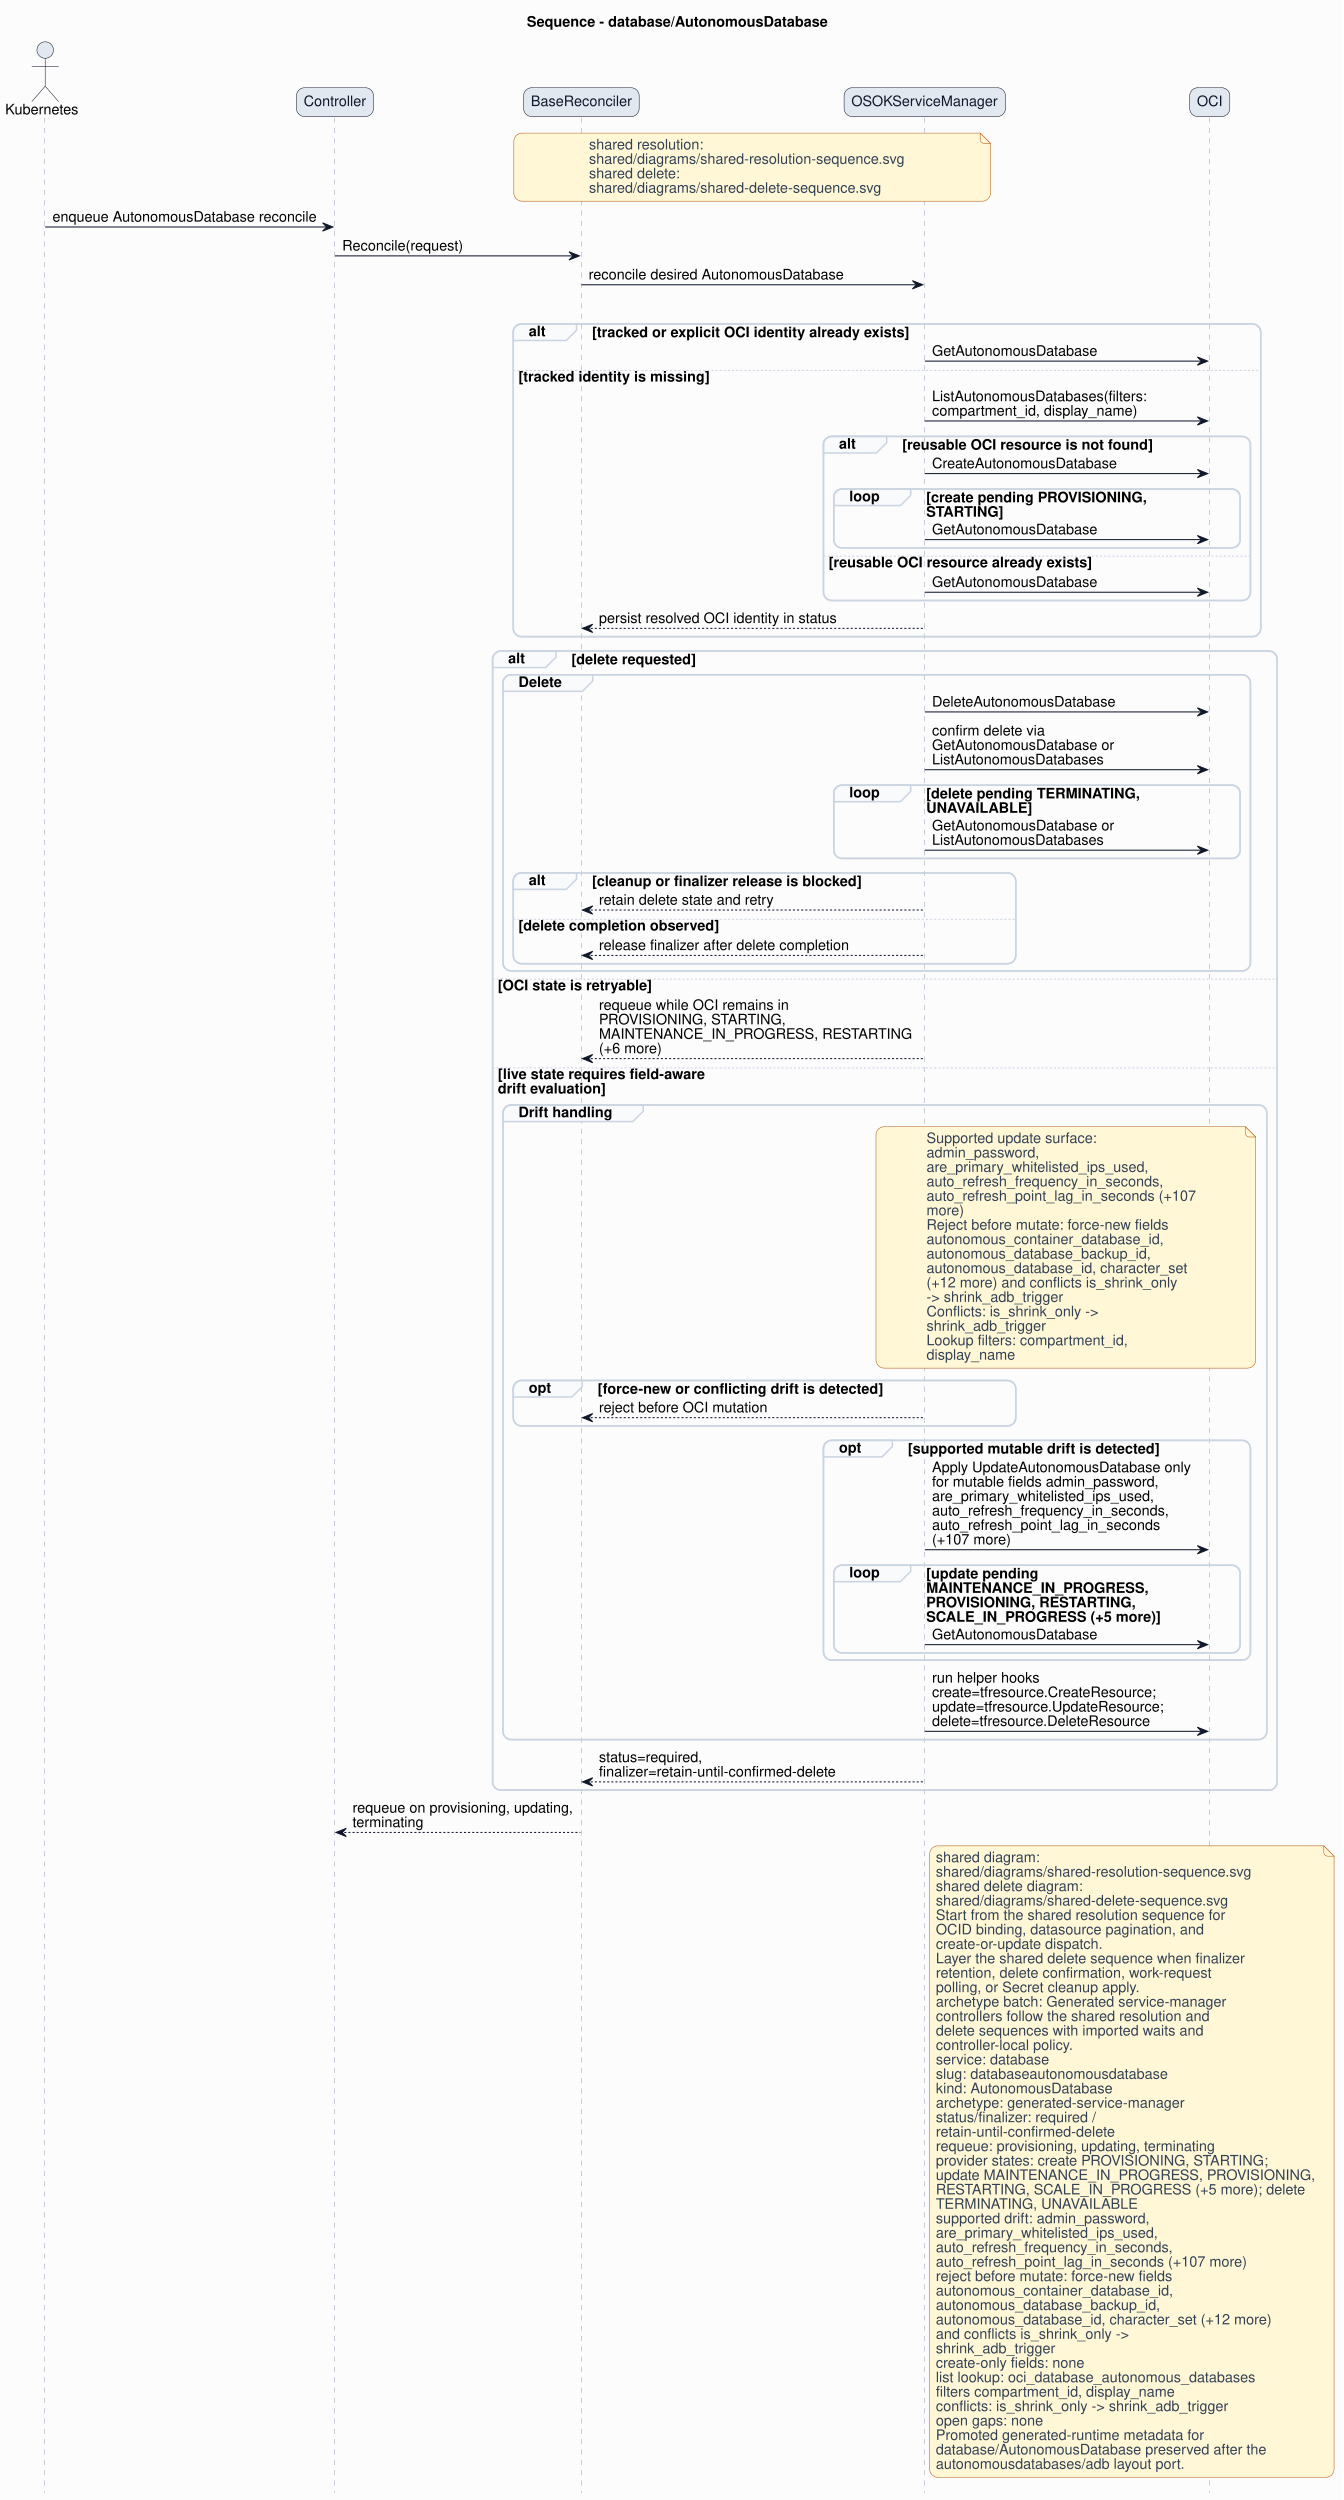
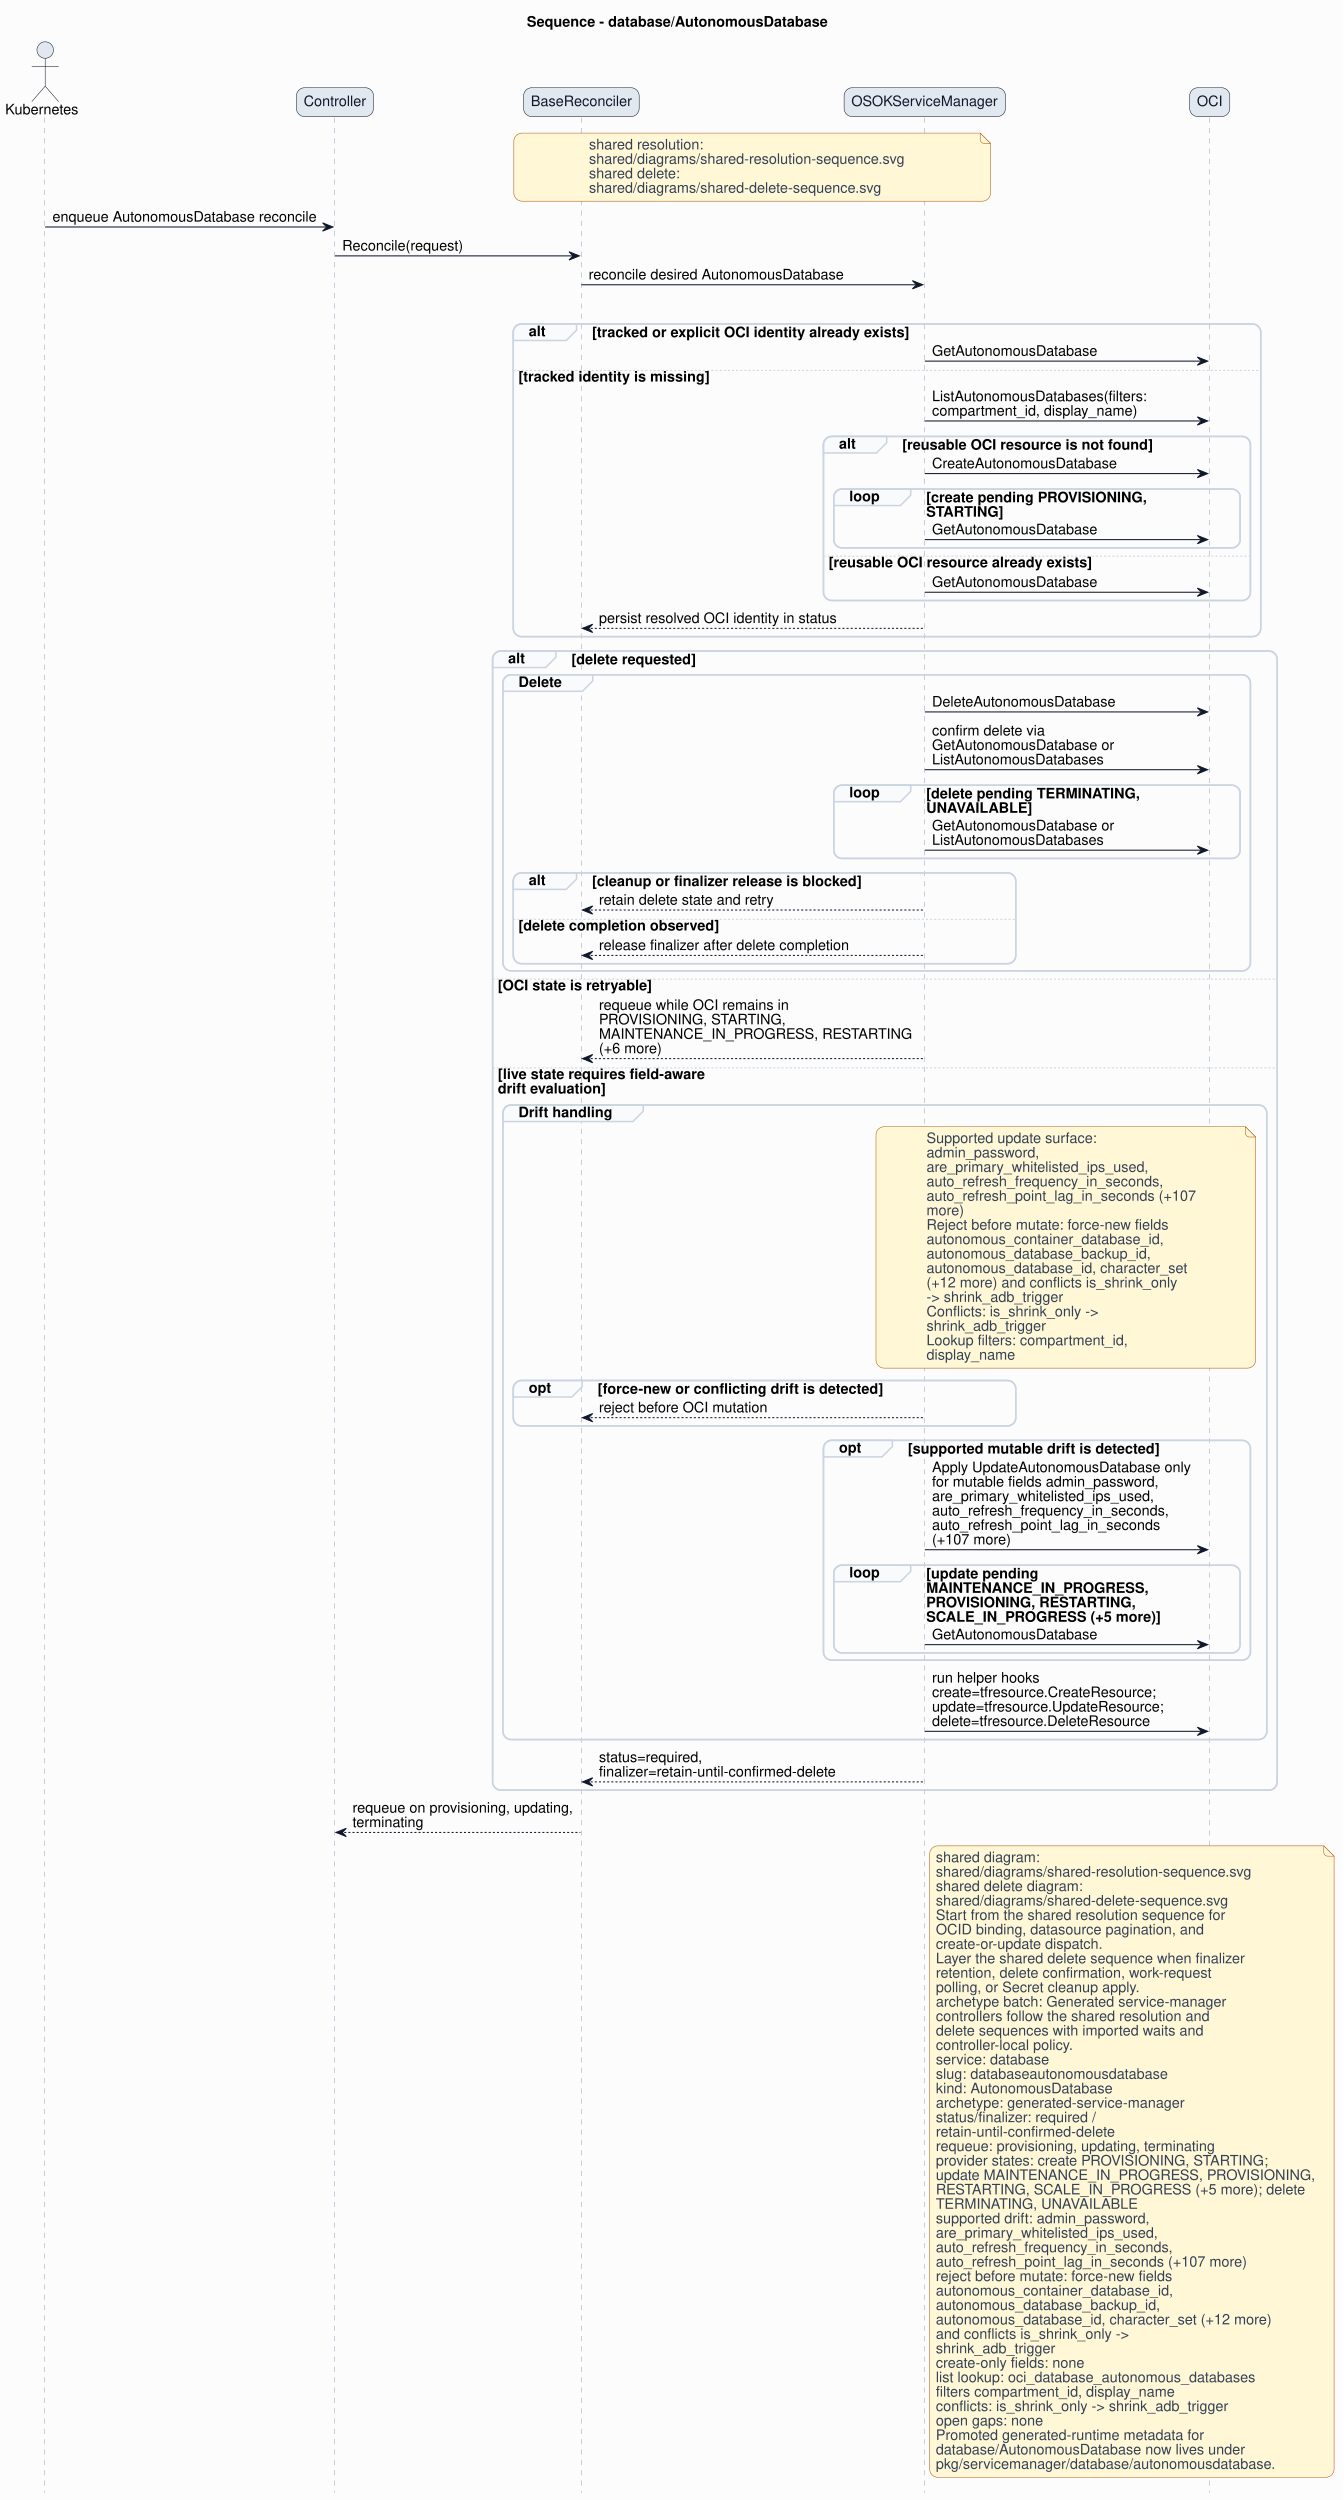
<svg xmlns="http://www.w3.org/2000/svg" contentStyleType="text/css" data-diagram-type="SEQUENCE" height="2423px" preserveAspectRatio="none" style="width:1302px;height:2423px;background:#FCFCFD;" version="1.1" viewBox="0 0 1302 2423" width="1302px" zoomAndPan="magnify">
  <defs />
  <g>
    <rect fill="#FCFCFD" height="2423" style="stroke:none;stroke-width:1;" width="1302" x="0" y="0" />
    <text fill="#000000" font-family="Helvetica" font-size="14" font-weight="bold" lengthAdjust="spacing" textLength="291.737" x="510.572" y="25.78">Sequence - database/AutonomousDatabase</text>
    <rect fill="none" height="303" rx="8" ry="8" style="stroke:#CBD5E1;stroke-width:1.5;" width="724.46" x="497.452" y="314" />
    <rect fill="none" height="159" rx="8" ry="8" style="stroke:#CBD5E1;stroke-width:1.5;" width="413.805" x="798.107" y="423" />
    <rect fill="none" height="57" rx="8" ry="8" style="stroke:#CBD5E1;stroke-width:1.5;" width="393.805" x="808.107" y="474" />
    <rect fill="none" height="1104" rx="8" ry="8" style="stroke:#CBD5E1;stroke-width:1.5;" width="760.353" x="477.452" y="631" />
    <rect fill="none" height="287" rx="8" ry="8" style="stroke:#CBD5E1;stroke-width:1.5;" width="724.46" x="487.452" y="654" />
    <rect fill="none" height="71" rx="8" ry="8" style="stroke:#CBD5E1;stroke-width:1.5;" width="393.805" x="808.107" y="761" />
    <rect fill="none" height="88" rx="8" ry="8" style="stroke:#CBD5E1;stroke-width:1.5;" width="487.047" x="497.452" y="846" />
    <rect fill="none" height="615" rx="8" ry="8" style="stroke:#CBD5E1;stroke-width:1.5;" width="740.353" x="487.452" y="1071" />
    <rect fill="none" height="44" rx="8" ry="8" style="stroke:#CBD5E1;stroke-width:1.5;" width="487.047" x="497.452" y="1338" />
    <rect fill="none" height="213" rx="8" ry="8" style="stroke:#CBD5E1;stroke-width:1.5;" width="413.805" x="798.107" y="1396" />
    <rect fill="none" height="85" rx="8" ry="8" style="stroke:#CBD5E1;stroke-width:1.5;" width="393.805" x="808.107" y="1517" />
    <g class="participant-lifeline" data-entity-uid="part1" data-qualified-name="Kubernetes" id="part1-lifeline">
      <g>
        <rect fill="#000000" fill-opacity="0" height="2302" width="8" x="39.803" y="114" />
        <line style="stroke:#94A3B8;stroke-width:0.5;stroke-dasharray:5,5;" x1="43" x2="43" y1="114" y2="2416" />
      </g>
    </g>
    <g class="participant-lifeline" data-entity-uid="part2" data-qualified-name="Controller" id="part2-lifeline">
      <g>
        <rect fill="#000000" fill-opacity="0" height="2302" width="8" x="320.65" y="114" />
        <line style="stroke:#94A3B8;stroke-width:0.5;stroke-dasharray:5,5;" x1="324.305" x2="324.305" y1="114" y2="2416" />
      </g>
    </g>
    <g class="participant-lifeline" data-entity-uid="part3" data-qualified-name="BaseReconciler" id="part3-lifeline">
      <g>
        <rect fill="#000000" fill-opacity="0" height="2302" width="8" x="559.476" y="114" />
        <line style="stroke:#94A3B8;stroke-width:0.5;stroke-dasharray:5,5;" x1="563.452" x2="563.452" y1="114" y2="2416" />
      </g>
    </g>
    <g class="participant-lifeline" data-entity-uid="part4" data-qualified-name="ServiceManager" id="part4-lifeline">
      <g>
        <rect fill="#000000" fill-opacity="0" height="2302" width="8" x="892.303" y="114" />
        <line style="stroke:#94A3B8;stroke-width:0.5;stroke-dasharray:5,5;" x1="896.107" x2="896.107" y1="114" y2="2416" />
      </g>
    </g>
    <g class="participant-lifeline" data-entity-uid="part5" data-qualified-name="OCI" id="part5-lifeline">
      <g>
        <rect fill="#000000" fill-opacity="0" height="2302" width="8" x="1168.467" y="114" />
        <line style="stroke:#94A3B8;stroke-width:0.5;stroke-dasharray:5,5;" x1="1172.023" x2="1172.023" y1="114" y2="2416" />
      </g>
    </g>
    <g class="participant participant-head" data-entity-uid="part1" data-qualified-name="Kubernetes" id="part1-head">
      <text fill="#000000" font-family="Helvetica" font-size="14" lengthAdjust="spacing" textLength="71.606" x="5" y="110.78">Kubernetes</text>
      <ellipse cx="43.803" cy="48.5" fill="#E2E8F0" rx="8" ry="8" style="stroke:#0F172A;stroke-width:0.5;" />
      <path d="M43.803,56.5 L43.803,83.5 M30.803,64.5 L56.803,64.5 M43.803,83.5 L30.803,98.5 M43.803,83.5 L56.803,98.5" fill="none" style="stroke:#0F172A;stroke-width:0.5;" />
    </g>
    <g class="participant participant-head" data-entity-uid="part2" data-qualified-name="Controller" id="part2-head">
      <rect fill="#E2E8F0" height="28" rx="8" ry="8" style="stroke:#0F172A;stroke-width:0.5;" width="74.689" x="287.305" y="85" />
      <text fill="#0F172A" font-family="Helvetica" font-size="14" lengthAdjust="spacing" textLength="60.69" x="294.305" y="102.78">Controller</text>
    </g>
    <g class="participant participant-head" data-entity-uid="part3" data-qualified-name="BaseReconciler" id="part3-head">
      <rect fill="#E2E8F0" height="28" rx="8" ry="8" style="stroke:#0F172A;stroke-width:0.5;" width="112.048" x="507.452" y="85" />
      <text fill="#0F172A" font-family="Helvetica" font-size="14" lengthAdjust="spacing" textLength="98.048" x="514.452" y="102.78">BaseReconciler</text>
    </g>
    <g class="participant participant-head" data-entity-uid="part4" data-qualified-name="ServiceManager" id="part4-head">
      <rect fill="#E2E8F0" height="28" rx="8" ry="8" style="stroke:#0F172A;stroke-width:0.5;" width="156.393" x="818.107" y="85" />
      <text fill="#0F172A" font-family="Helvetica" font-size="14" lengthAdjust="spacing" textLength="142.393" x="825.107" y="102.78">OSOKServiceManager</text>
    </g>
    <g class="participant participant-head" data-entity-uid="part5" data-qualified-name="OCI" id="part5-head">
      <rect fill="#E2E8F0" height="28" rx="8" ry="8" style="stroke:#0F172A;stroke-width:0.5;" width="38.89" x="1153.023" y="85" />
      <text fill="#0F172A" font-family="Helvetica" font-size="14" lengthAdjust="spacing" textLength="24.89" x="1160.023" y="102.78">OCI</text>
    </g>
    <path d="M498,137 L498,187 A8,8 0 0 0 506,195 L952,195 A8,8 0 0 0 960,187 L960,139 L950,129 L506,129 A8,8 0 0 0 498,137" fill="#FFF7D6" style="stroke:#B45309;stroke-width:0.5;" />
    <path d="M950,129 L950,135 A4,4 0 0 0 954,139 L960,139 L950,129" fill="#FFF7D6" style="stroke:#B45309;stroke-width:0.5;" />
    <text fill="#334155" font-family="Helvetica" font-size="14" lengthAdjust="spacing" textLength="111.289" x="570.828" y="144.78">shared resolution:</text>
    <text fill="#334155" font-family="Helvetica" font-size="14" lengthAdjust="spacing" textLength="307.392" x="570.828" y="158.78">shared/diagrams/shared-resolution-sequence.svg</text>
    <text fill="#334155" font-family="Helvetica" font-size="14" lengthAdjust="spacing" textLength="88.731" x="570.828" y="172.78">shared delete:</text>
    <text fill="#334155" font-family="Helvetica" font-size="14" lengthAdjust="spacing" textLength="284.833" x="570.828" y="186.78">shared/diagrams/shared-delete-sequence.svg</text>
    <g class="message" data-entity-1="part1" data-entity-2="part2" id="msg1">
      <polygon fill="#0F172A" points="312.65,216,322.65,220,312.65,224,316.65,220" style="stroke:#0F172A;stroke-width:1;" />
      <line style="stroke:#0F172A;stroke-width:1;" x1="43.803" x2="318.65" y1="220" y2="220" />
      <text fill="#000000" font-family="Helvetica" font-size="14" lengthAdjust="spacing" textLength="256.847" x="50.803" y="214.78">enqueue AutonomousDatabase reconcile</text>
    </g>
    <g class="message" data-entity-1="part2" data-entity-2="part3" id="msg2">
      <polygon fill="#0F172A" points="551.476,244,561.476,248,551.476,252,555.476,248" style="stroke:#0F172A;stroke-width:1;" />
      <line style="stroke:#0F172A;stroke-width:1;" x1="324.65" x2="557.476" y1="248" y2="248" />
      <text fill="#000000" font-family="Helvetica" font-size="14" lengthAdjust="spacing" textLength="117.496" x="331.65" y="242.78">Reconcile(request)</text>
    </g>
    <g class="message" data-entity-1="part3" data-entity-2="part4" id="msg3">
      <polygon fill="#0F172A" points="884.303,272,894.303,276,884.303,280,888.303,276" style="stroke:#0F172A;stroke-width:1;" />
      <line style="stroke:#0F172A;stroke-width:1;" x1="563.476" x2="890.303" y1="276" y2="276" />
      <text fill="#000000" font-family="Helvetica" font-size="14" lengthAdjust="spacing" textLength="248.261" x="570.476" y="270.78">reconcile desired AutonomousDatabase</text>
    </g>
    <path d="M505.452,314 L558.79,314 L558.79,320 L548.79,330 L497.452,330 L497.452,322 A8,8 0 0 1 505.452,314" fill="#F8FAFC" style="stroke:#CBD5E1;stroke-width:1.5;" />
    <rect fill="none" height="303" rx="8" ry="8" style="stroke:#CBD5E1;stroke-width:1.5;" width="724.46" x="497.452" y="314" />
    <text fill="#000000" font-family="Helvetica" font-size="14" font-weight="bold" lengthAdjust="spacing" textLength="16.338" x="512.452" y="325.78">alt</text>
    <text fill="#000000" font-family="Helvetica" font-size="14" font-weight="bold" lengthAdjust="spacing" textLength="308.109" x="573.79" y="326.78">[tracked or explicit OCI identity already exists]</text>
    <g class="message" data-entity-1="part4" data-entity-2="part5" id="msg4">
      <polygon fill="#0F172A" points="1160.467,346,1170.467,350,1160.467,354,1164.467,350" style="stroke:#0F172A;stroke-width:1;" />
      <line style="stroke:#0F172A;stroke-width:1;" x1="896.303" x2="1166.467" y1="350" y2="350" />
      <text fill="#000000" font-family="Helvetica" font-size="14" lengthAdjust="spacing" textLength="161.102" x="903.303" y="344.78">GetAutonomousDatabase</text>
    </g>
    <line style="stroke:#CBD5E1;stroke-width:1;stroke-dasharray:2,2;" x1="497.452" x2="1221.912" y1="359" y2="359" />
    <text fill="#000000" font-family="Helvetica" font-size="14" font-weight="bold" lengthAdjust="spacing" textLength="185.158" x="502.452" y="369.78">[tracked identity is missing]</text>
    <g class="message" data-entity-1="part4" data-entity-2="part5" id="msg5">
      <polygon fill="#0F172A" points="1160.467,404,1170.467,408,1160.467,412,1164.467,408" style="stroke:#0F172A;stroke-width:1;" />
      <line style="stroke:#0F172A;stroke-width:1;" x1="896.303" x2="1166.467" y1="408" y2="408" />
      <text fill="#000000" font-family="Helvetica" font-size="14" lengthAdjust="spacing" textLength="209.323" x="903.303" y="388.78">ListAutonomousDatabases(filters:</text>
      <text fill="#000000" font-family="Helvetica" font-size="14" lengthAdjust="spacing" textLength="199.206" x="903.303" y="402.78">compartment_id, display_name)</text>
    </g>
    <path d="M806.107,423 L859.445,423 L859.445,429 L849.445,439 L798.107,439 L798.107,431 A8,8 0 0 1 806.107,423" fill="#F8FAFC" style="stroke:#CBD5E1;stroke-width:1.5;" />
    <rect fill="none" height="159" rx="8" ry="8" style="stroke:#CBD5E1;stroke-width:1.5;" width="413.805" x="798.107" y="423" />
    <text fill="#000000" font-family="Helvetica" font-size="14" font-weight="bold" lengthAdjust="spacing" textLength="16.338" x="813.107" y="434.78">alt</text>
    <text fill="#000000" font-family="Helvetica" font-size="14" font-weight="bold" lengthAdjust="spacing" textLength="242.703" x="874.445" y="435.78">[reusable OCI resource is not found]</text>
    <g class="message" data-entity-1="part4" data-entity-2="part5" id="msg6">
      <polygon fill="#0F172A" points="1160.467,455,1170.467,459,1160.467,463,1164.467,459" style="stroke:#0F172A;stroke-width:1;" />
      <line style="stroke:#0F172A;stroke-width:1;" x1="896.303" x2="1166.467" y1="459" y2="459" />
      <text fill="#000000" font-family="Helvetica" font-size="14" lengthAdjust="spacing" textLength="180.558" x="903.303" y="453.78">CreateAutonomousDatabase</text>
    </g>
    <path d="M816.107,474 L882.652,474 L882.652,480 L872.652,490 L808.107,490 L808.107,482 A8,8 0 0 1 816.107,474" fill="#F8FAFC" style="stroke:#CBD5E1;stroke-width:1.5;" />
    <rect fill="none" height="57" rx="8" ry="8" style="stroke:#CBD5E1;stroke-width:1.5;" width="393.805" x="808.107" y="474" />
    <text fill="#000000" font-family="Helvetica" font-size="14" font-weight="bold" lengthAdjust="spacing" textLength="29.545" x="823.107" y="485.78">loop</text>
    <text fill="#000000" font-family="Helvetica" font-size="14" font-weight="bold" lengthAdjust="spacing" textLength="214.703" x="897.652" y="486.78">[create pending PROVISIONING,</text>
    <text fill="#000000" font-family="Helvetica" font-size="14" font-weight="bold" lengthAdjust="spacing" textLength="76.214" x="897.652" y="500.78">STARTING]</text>
    <g class="message" data-entity-1="part4" data-entity-2="part5" id="msg7">
      <polygon fill="#0F172A" points="1160.467,519,1170.467,523,1160.467,527,1164.467,523" style="stroke:#0F172A;stroke-width:1;" />
      <line style="stroke:#0F172A;stroke-width:1;" x1="896.303" x2="1166.467" y1="523" y2="523" />
      <text fill="#000000" font-family="Helvetica" font-size="14" lengthAdjust="spacing" textLength="161.102" x="903.303" y="517.78">GetAutonomousDatabase</text>
    </g>
    <line style="stroke:#CBD5E1;stroke-width:1;stroke-dasharray:2,2;" x1="798.107" x2="1211.912" y1="539" y2="539" />
    <text fill="#000000" font-family="Helvetica" font-size="14" font-weight="bold" lengthAdjust="spacing" textLength="255.233" x="803.107" y="549.78">[reusable OCI resource already exists]</text>
    <g class="message" data-entity-1="part4" data-entity-2="part5" id="msg8">
      <polygon fill="#0F172A" points="1160.467,570,1170.467,574,1160.467,578,1164.467,574" style="stroke:#0F172A;stroke-width:1;" />
      <line style="stroke:#0F172A;stroke-width:1;" x1="896.303" x2="1166.467" y1="574" y2="574" />
      <text fill="#000000" font-family="Helvetica" font-size="14" lengthAdjust="spacing" textLength="161.102" x="903.303" y="568.78">GetAutonomousDatabase</text>
    </g>
    <g class="message" data-entity-1="part4" data-entity-2="part3" id="msg9">
      <polygon fill="#0F172A" points="574.476,605,564.476,609,574.476,613,570.476,609" style="stroke:#0F172A;stroke-width:1;" />
      <line style="stroke:#0F172A;stroke-width:1;stroke-dasharray:2,2;" x1="568.476" x2="895.303" y1="609" y2="609" />
      <text fill="#000000" font-family="Helvetica" font-size="14" lengthAdjust="spacing" textLength="231.096" x="580.476" y="603.78">persist resolved OCI identity in status</text>
    </g>
    <path d="M485.452,631 L538.79,631 L538.79,637 L528.79,647 L477.452,647 L477.452,639 A8,8 0 0 1 485.452,631" fill="#F8FAFC" style="stroke:#CBD5E1;stroke-width:1.5;" />
    <rect fill="none" height="1104" rx="8" ry="8" style="stroke:#CBD5E1;stroke-width:1.5;" width="760.353" x="477.452" y="631" />
    <text fill="#000000" font-family="Helvetica" font-size="14" font-weight="bold" lengthAdjust="spacing" textLength="16.338" x="492.452" y="642.78">alt</text>
    <text fill="#000000" font-family="Helvetica" font-size="14" font-weight="bold" lengthAdjust="spacing" textLength="120.586" x="553.79" y="643.78">[delete requested]</text>
    <path d="M495.452,654 L574.473,654 L574.473,660 L564.473,670 L487.452,670 L487.452,662 A8,8 0 0 1 495.452,654" fill="#F8FAFC" style="stroke:#CBD5E1;stroke-width:1.5;" />
    <rect fill="none" height="287" rx="8" ry="8" style="stroke:#CBD5E1;stroke-width:1.5;" width="724.46" x="487.452" y="654" />
    <text fill="#000000" font-family="Helvetica" font-size="14" font-weight="bold" lengthAdjust="spacing" textLength="42.02" x="502.452" y="665.78">Delete</text>
    <g class="message" data-entity-1="part4" data-entity-2="part5" id="msg10">
      <polygon fill="#0F172A" points="1160.467,686,1170.467,690,1160.467,694,1164.467,690" style="stroke:#0F172A;stroke-width:1;" />
      <line style="stroke:#0F172A;stroke-width:1;" x1="896.303" x2="1166.467" y1="690" y2="690" />
      <text fill="#000000" font-family="Helvetica" font-size="14" lengthAdjust="spacing" textLength="179.006" x="903.303" y="684.78">DeleteAutonomousDatabase</text>
    </g>
    <g class="message" data-entity-1="part4" data-entity-2="part5" id="msg11">
      <polygon fill="#0F172A" points="1160.467,742,1170.467,746,1160.467,750,1164.467,746" style="stroke:#0F172A;stroke-width:1;" />
      <line style="stroke:#0F172A;stroke-width:1;" x1="896.303" x2="1166.467" y1="746" y2="746" />
      <text fill="#000000" font-family="Helvetica" font-size="14" lengthAdjust="spacing" textLength="109.717" x="903.303" y="712.78">confirm delete via</text>
      <text fill="#000000" font-family="Helvetica" font-size="14" lengthAdjust="spacing" textLength="177.44" x="903.303" y="726.78">GetAutonomousDatabase or</text>
      <text fill="#000000" font-family="Helvetica" font-size="14" lengthAdjust="spacing" textLength="167.323" x="903.303" y="740.78">ListAutonomousDatabases</text>
    </g>
    <path d="M816.107,761 L882.652,761 L882.652,767 L872.652,777 L808.107,777 L808.107,769 A8,8 0 0 1 816.107,761" fill="#F8FAFC" style="stroke:#CBD5E1;stroke-width:1.5;" />
    <rect fill="none" height="71" rx="8" ry="8" style="stroke:#CBD5E1;stroke-width:1.5;" width="393.805" x="808.107" y="761" />
    <text fill="#000000" font-family="Helvetica" font-size="14" font-weight="bold" lengthAdjust="spacing" textLength="29.545" x="823.107" y="772.78">loop</text>
    <text fill="#000000" font-family="Helvetica" font-size="14" font-weight="bold" lengthAdjust="spacing" textLength="208.441" x="897.652" y="773.78">[delete pending TERMINATING,</text>
    <text fill="#000000" font-family="Helvetica" font-size="14" font-weight="bold" lengthAdjust="spacing" textLength="104.993" x="897.652" y="787.78">UNAVAILABLE]</text>
    <g class="message" data-entity-1="part4" data-entity-2="part5" id="msg12">
      <polygon fill="#0F172A" points="1160.467,820,1170.467,824,1160.467,828,1164.467,824" style="stroke:#0F172A;stroke-width:1;" />
      <line style="stroke:#0F172A;stroke-width:1;" x1="896.303" x2="1166.467" y1="824" y2="824" />
      <text fill="#000000" font-family="Helvetica" font-size="14" lengthAdjust="spacing" textLength="177.44" x="903.303" y="804.78">GetAutonomousDatabase or</text>
      <text fill="#000000" font-family="Helvetica" font-size="14" lengthAdjust="spacing" textLength="167.323" x="903.303" y="818.78">ListAutonomousDatabases</text>
    </g>
    <path d="M505.452,846 L558.79,846 L558.79,852 L548.79,862 L497.452,862 L497.452,854 A8,8 0 0 1 505.452,846" fill="#F8FAFC" style="stroke:#CBD5E1;stroke-width:1.5;" />
    <rect fill="none" height="88" rx="8" ry="8" style="stroke:#CBD5E1;stroke-width:1.5;" width="487.047" x="497.452" y="846" />
    <text fill="#000000" font-family="Helvetica" font-size="14" font-weight="bold" lengthAdjust="spacing" textLength="16.338" x="512.452" y="857.78">alt</text>
    <text fill="#000000" font-family="Helvetica" font-size="14" font-weight="bold" lengthAdjust="spacing" textLength="261.427" x="573.79" y="858.78">[cleanup or finalizer release is blocked]</text>
    <g class="message" data-entity-1="part4" data-entity-2="part3" id="msg13">
      <polygon fill="#0F172A" points="574.476,878,564.476,882,574.476,886,570.476,882" style="stroke:#0F172A;stroke-width:1;" />
      <line style="stroke:#0F172A;stroke-width:1;stroke-dasharray:2,2;" x1="568.476" x2="895.303" y1="882" y2="882" />
      <text fill="#000000" font-family="Helvetica" font-size="14" lengthAdjust="spacing" textLength="170.434" x="580.476" y="876.78">retain delete state and retry</text>
    </g>
    <line style="stroke:#CBD5E1;stroke-width:1;stroke-dasharray:2,2;" x1="497.452" x2="984.5" y1="891" y2="891" />
    <text fill="#000000" font-family="Helvetica" font-size="14" font-weight="bold" lengthAdjust="spacing" textLength="194.482" x="502.452" y="901.78">[delete completion observed]</text>
    <g class="message" data-entity-1="part4" data-entity-2="part3" id="msg14">
      <polygon fill="#0F172A" points="574.476,922,564.476,926,574.476,930,570.476,926" style="stroke:#0F172A;stroke-width:1;" />
      <line style="stroke:#0F172A;stroke-width:1;stroke-dasharray:2,2;" x1="568.476" x2="895.303" y1="926" y2="926" />
      <text fill="#000000" font-family="Helvetica" font-size="14" lengthAdjust="spacing" textLength="243.578" x="580.476" y="920.78">release finalizer after delete completion</text>
    </g>
    <line style="stroke:#CBD5E1;stroke-width:1;stroke-dasharray:2,2;" x1="477.452" x2="1237.805" y1="949" y2="949" />
    <text fill="#000000" font-family="Helvetica" font-size="14" font-weight="bold" lengthAdjust="spacing" textLength="149.386" x="482.452" y="959.78">[OCI state is retryable]</text>
    <g class="message" data-entity-1="part4" data-entity-2="part3" id="msg15">
      <polygon fill="#0F172A" points="574.476,1022,564.476,1026,574.476,1030,570.476,1026" style="stroke:#0F172A;stroke-width:1;" />
      <line style="stroke:#0F172A;stroke-width:1;stroke-dasharray:2,2;" x1="568.476" x2="895.303" y1="1026" y2="1026" />
      <text fill="#000000" font-family="Helvetica" font-size="14" lengthAdjust="spacing" textLength="184.42" x="580.476" y="978.78">requeue while OCI remains in</text>
      <text fill="#000000" font-family="Helvetica" font-size="14" lengthAdjust="spacing" textLength="185.131" x="580.476" y="992.78">PROVISIONING, STARTING,</text>
      <text fill="#000000" font-family="Helvetica" font-size="14" lengthAdjust="spacing" textLength="308.827" x="580.476" y="1006.78">MAINTENANCE_IN_PROGRESS, RESTARTING</text>
      <text fill="#000000" font-family="Helvetica" font-size="14" lengthAdjust="spacing" textLength="61.072" x="580.476" y="1020.78">(+6 more)</text>
    </g>
    <line style="stroke:#CBD5E1;stroke-width:1;stroke-dasharray:2,2;" x1="477.452" x2="1237.805" y1="1035" y2="1035" />
    <text fill="#000000" font-family="Helvetica" font-size="14" font-weight="bold" lengthAdjust="spacing" textLength="200.751" x="482.452" y="1045.78">[live state requires field-aware</text>
    <text fill="#000000" font-family="Helvetica" font-size="14" font-weight="bold" lengthAdjust="spacing" textLength="105.007" x="482.452" y="1059.78">drift evaluation]</text>
    <path d="M495.452,1071 L623.438,1071 L623.438,1077 L613.438,1087 L487.452,1087 L487.452,1079 A8,8 0 0 1 495.452,1071" fill="#F8FAFC" style="stroke:#CBD5E1;stroke-width:1.5;" />
    <rect fill="none" height="615" rx="8" ry="8" style="stroke:#CBD5E1;stroke-width:1.5;" width="740.353" x="487.452" y="1071" />
    <text fill="#000000" font-family="Helvetica" font-size="14" font-weight="bold" lengthAdjust="spacing" textLength="90.986" x="502.452" y="1082.78">Drift handling</text>
    <path d="M849,1100 L849,1318 A8,8 0 0 0 857,1326 L1209,1326 A8,8 0 0 0 1217,1318 L1217,1102 L1207,1092 L857,1092 A8,8 0 0 0 849,1100" fill="#FFF7D6" style="stroke:#B45309;stroke-width:0.5;" />
    <path d="M1207,1092 L1207,1098 A4,4 0 0 0 1211,1102 L1217,1102 L1207,1092" fill="#FFF7D6" style="stroke:#B45309;stroke-width:0.5;" />
    <text fill="#334155" font-family="Helvetica" font-size="14" lengthAdjust="spacing" textLength="165.006" x="897.943" y="1107.78">Supported update surface:</text>
    <text fill="#334155" font-family="Helvetica" font-size="14" lengthAdjust="spacing" textLength="109.724" x="897.943" y="1121.78">admin_password,</text>
    <text fill="#334155" font-family="Helvetica" font-size="14" lengthAdjust="spacing" textLength="215.558" x="897.943" y="1135.78">are_primary_whitelisted_ips_used,</text>
    <text fill="#334155" font-family="Helvetica" font-size="14" lengthAdjust="spacing" textLength="230.378" x="897.943" y="1149.78">auto_refresh_frequency_in_seconds,</text>
    <text fill="#334155" font-family="Helvetica" font-size="14" lengthAdjust="spacing" textLength="261.919" x="897.943" y="1163.78">auto_refresh_point_lag_in_seconds (+107</text>
    <text fill="#334155" font-family="Helvetica" font-size="14" lengthAdjust="spacing" textLength="36.559" x="897.943" y="1177.78">more)</text>
    <text fill="#334155" font-family="Helvetica" font-size="14" lengthAdjust="spacing" textLength="235.778" x="897.943" y="1191.78">Reject before mutate: force-new fields</text>
    <text fill="#334155" font-family="Helvetica" font-size="14" lengthAdjust="spacing" textLength="230.398" x="897.943" y="1205.78">autonomous_container_database_id,</text>
    <text fill="#334155" font-family="Helvetica" font-size="14" lengthAdjust="spacing" textLength="217.95" x="897.943" y="1219.78">autonomous_database_backup_id,</text>
    <text fill="#334155" font-family="Helvetica" font-size="14" lengthAdjust="spacing" textLength="253.73" x="897.943" y="1233.78">autonomous_database_id, character_set</text>
    <text fill="#334155" font-family="Helvetica" font-size="14" lengthAdjust="spacing" textLength="243.168" x="897.943" y="1247.78">(+12 more) and conflicts is_shrink_only</text>
    <text fill="#334155" font-family="Helvetica" font-size="14" lengthAdjust="spacing" textLength="132.685" x="897.943" y="1261.78">-&gt; shrink_adb_trigger</text>
    <text fill="#334155" font-family="Helvetica" font-size="14" lengthAdjust="spacing" textLength="166.899" x="897.943" y="1275.78">Conflicts: is_shrink_only -&gt;</text>
    <text fill="#334155" font-family="Helvetica" font-size="14" lengthAdjust="spacing" textLength="115.958" x="897.943" y="1289.78">shrink_adb_trigger</text>
    <text fill="#334155" font-family="Helvetica" font-size="14" lengthAdjust="spacing" textLength="195.316" x="897.943" y="1303.78">Lookup filters: compartment_id,</text>
    <text fill="#334155" font-family="Helvetica" font-size="14" lengthAdjust="spacing" textLength="86.386" x="897.943" y="1317.78">display_name</text>
    <path d="M505.452,1338 L564.218,1338 L564.218,1344 L554.218,1354 L497.452,1354 L497.452,1346 A8,8 0 0 1 505.452,1338" fill="#F8FAFC" style="stroke:#CBD5E1;stroke-width:1.5;" />
    <rect fill="none" height="44" rx="8" ry="8" style="stroke:#CBD5E1;stroke-width:1.5;" width="487.047" x="497.452" y="1338" />
    <text fill="#000000" font-family="Helvetica" font-size="14" font-weight="bold" lengthAdjust="spacing" textLength="21.766" x="512.452" y="1349.78">opt</text>
    <text fill="#000000" font-family="Helvetica" font-size="14" font-weight="bold" lengthAdjust="spacing" textLength="276.131" x="579.218" y="1350.78">[force-new or conflicting drift is detected]</text>
    <g class="message" data-entity-1="part4" data-entity-2="part3" id="msg16">
      <polygon fill="#0F172A" points="574.476,1370,564.476,1374,574.476,1378,570.476,1374" style="stroke:#0F172A;stroke-width:1;" />
      <line style="stroke:#0F172A;stroke-width:1;stroke-dasharray:2,2;" x1="568.476" x2="895.303" y1="1374" y2="1374" />
      <text fill="#000000" font-family="Helvetica" font-size="14" lengthAdjust="spacing" textLength="164.185" x="580.476" y="1368.78">reject before OCI mutation</text>
    </g>
    <path d="M806.107,1396 L864.873,1396 L864.873,1402 L854.873,1412 L798.107,1412 L798.107,1404 A8,8 0 0 1 806.107,1396" fill="#F8FAFC" style="stroke:#CBD5E1;stroke-width:1.5;" />
    <rect fill="none" height="213" rx="8" ry="8" style="stroke:#CBD5E1;stroke-width:1.5;" width="413.805" x="798.107" y="1396" />
    <text fill="#000000" font-family="Helvetica" font-size="14" font-weight="bold" lengthAdjust="spacing" textLength="21.766" x="813.107" y="1407.78">opt</text>
    <text fill="#000000" font-family="Helvetica" font-size="14" font-weight="bold" lengthAdjust="spacing" textLength="243.462" x="879.873" y="1408.78">[supported mutable drift is detected]</text>
    <g class="message" data-entity-1="part4" data-entity-2="part5" id="msg17">
      <polygon fill="#0F172A" points="1160.467,1498,1170.467,1502,1160.467,1506,1164.467,1502" style="stroke:#0F172A;stroke-width:1;" />
      <line style="stroke:#0F172A;stroke-width:1;" x1="896.303" x2="1166.467" y1="1502" y2="1502" />
      <text fill="#000000" font-family="Helvetica" font-size="14" lengthAdjust="spacing" textLength="252.164" x="903.303" y="1426.78">Apply UpdateAutonomousDatabase only</text>
      <text fill="#000000" font-family="Helvetica" font-size="14" lengthAdjust="spacing" textLength="220.22" x="903.303" y="1440.78">for mutable fields admin_password,</text>
      <text fill="#000000" font-family="Helvetica" font-size="14" lengthAdjust="spacing" textLength="215.558" x="903.303" y="1454.78">are_primary_whitelisted_ips_used,</text>
      <text fill="#000000" font-family="Helvetica" font-size="14" lengthAdjust="spacing" textLength="230.378" x="903.303" y="1468.78">auto_refresh_frequency_in_seconds,</text>
      <text fill="#000000" font-family="Helvetica" font-size="14" lengthAdjust="spacing" textLength="221.833" x="903.303" y="1482.78">auto_refresh_point_lag_in_seconds</text>
      <text fill="#000000" font-family="Helvetica" font-size="14" lengthAdjust="spacing" textLength="76.644" x="903.303" y="1496.78">(+107 more)</text>
    </g>
    <path d="M816.107,1517 L882.652,1517 L882.652,1523 L872.652,1533 L808.107,1533 L808.107,1525 A8,8 0 0 1 816.107,1517" fill="#F8FAFC" style="stroke:#CBD5E1;stroke-width:1.5;" />
    <rect fill="none" height="85" rx="8" ry="8" style="stroke:#CBD5E1;stroke-width:1.5;" width="393.805" x="808.107" y="1517" />
    <text fill="#000000" font-family="Helvetica" font-size="14" font-weight="bold" lengthAdjust="spacing" textLength="29.545" x="823.107" y="1528.78">loop</text>
    <text fill="#000000" font-family="Helvetica" font-size="14" font-weight="bold" lengthAdjust="spacing" textLength="108.876" x="897.652" y="1529.78">[update pending</text>
    <text fill="#000000" font-family="Helvetica" font-size="14" font-weight="bold" lengthAdjust="spacing" textLength="216.255" x="897.652" y="1543.78">MAINTENANCE_IN_PROGRESS,</text>
    <text fill="#000000" font-family="Helvetica" font-size="14" font-weight="bold" lengthAdjust="spacing" textLength="205.352" x="897.652" y="1557.78">PROVISIONING, RESTARTING,</text>
    <text fill="#000000" font-family="Helvetica" font-size="14" font-weight="bold" lengthAdjust="spacing" textLength="228.334" x="897.652" y="1571.78">SCALE_IN_PROGRESS (+5 more)]</text>
    <g class="message" data-entity-1="part4" data-entity-2="part5" id="msg18">
      <polygon fill="#0F172A" points="1160.467,1590,1170.467,1594,1160.467,1598,1164.467,1594" style="stroke:#0F172A;stroke-width:1;" />
      <line style="stroke:#0F172A;stroke-width:1;" x1="896.303" x2="1166.467" y1="1594" y2="1594" />
      <text fill="#000000" font-family="Helvetica" font-size="14" lengthAdjust="spacing" textLength="161.102" x="903.303" y="1588.78">GetAutonomousDatabase</text>
    </g>
    <g class="message" data-entity-1="part4" data-entity-2="part5" id="msg19">
      <polygon fill="#0F172A" points="1160.467,1674,1170.467,1678,1160.467,1682,1164.467,1678" style="stroke:#0F172A;stroke-width:1;" />
      <line style="stroke:#0F172A;stroke-width:1;" x1="896.303" x2="1166.467" y1="1678" y2="1678" />
      <text fill="#000000" font-family="Helvetica" font-size="14" lengthAdjust="spacing" textLength="104.289" x="903.303" y="1630.78">run helper hooks</text>
      <text fill="#000000" font-family="Helvetica" font-size="14" lengthAdjust="spacing" textLength="219.051" x="903.303" y="1644.78">create=tfresource.CreateResource;</text>
      <text fill="#000000" font-family="Helvetica" font-size="14" lengthAdjust="spacing" textLength="226.085" x="903.303" y="1658.78">update=tfresource.UpdateResource;</text>
      <text fill="#000000" font-family="Helvetica" font-size="14" lengthAdjust="spacing" textLength="212.844" x="903.303" y="1672.78">delete=tfresource.DeleteResource</text>
    </g>
    <g class="message" data-entity-1="part4" data-entity-2="part3" id="msg20">
      <polygon fill="#0F172A" points="574.476,1723,564.476,1727,574.476,1731,570.476,1727" style="stroke:#0F172A;stroke-width:1;" />
      <line style="stroke:#0F172A;stroke-width:1;stroke-dasharray:2,2;" x1="568.476" x2="895.303" y1="1727" y2="1727" />
      <text fill="#000000" font-family="Helvetica" font-size="14" lengthAdjust="spacing" textLength="100.782" x="580.476" y="1707.78">status=required,</text>
      <text fill="#000000" font-family="Helvetica" font-size="14" lengthAdjust="spacing" textLength="230.72" x="580.476" y="1721.78">finalizer=retain-until-confirmed-delete</text>
    </g>
    <g class="message" data-entity-1="part3" data-entity-2="part2" id="msg21">
      <polygon fill="#0F172A" points="335.65,1772,325.65,1776,335.65,1780,331.65,1776" style="stroke:#0F172A;stroke-width:1;" />
      <line style="stroke:#0F172A;stroke-width:1;stroke-dasharray:2,2;" x1="329.65" x2="562.476" y1="1776" y2="1776" />
      <text fill="#000000" font-family="Helvetica" font-size="14" lengthAdjust="spacing" textLength="214.826" x="341.65" y="1756.78">requeue on provisioning, updating,</text>
      <text fill="#000000" font-family="Helvetica" font-size="14" lengthAdjust="spacing" textLength="69.255" x="341.65" y="1770.78">terminating</text>
    </g>
    <path d="M901,1797 L901,2393 A8,8 0 0 0 909,2401 L1285,2401 A8,8 0 0 0 1293,2393 L1293,1799 L1283,1789 L909,1789 A8,8 0 0 0 901,1797" fill="#FFF7D6" style="stroke:#B45309;stroke-width:0.5;" />
    <path d="M1283,1789 L1283,1795 A4,4 0 0 0 1287,1799 L1293,1799 L1283,1789" fill="#FFF7D6" style="stroke:#B45309;stroke-width:0.5;" />
    <text fill="#334155" font-family="Helvetica" font-size="14" lengthAdjust="spacing" textLength="101.165" x="907" y="1804.78">shared diagram:</text>
    <text fill="#334155" font-family="Helvetica" font-size="14" lengthAdjust="spacing" textLength="307.392" x="907" y="1818.78">shared/diagrams/shared-resolution-sequence.svg</text>
    <text fill="#334155" font-family="Helvetica" font-size="14" lengthAdjust="spacing" textLength="143.199" x="907" y="1832.78">shared delete diagram:</text>
    <text fill="#334155" font-family="Helvetica" font-size="14" lengthAdjust="spacing" textLength="284.833" x="907" y="1846.78">shared/diagrams/shared-delete-sequence.svg</text>
    <text fill="#334155" font-family="Helvetica" font-size="14" lengthAdjust="spacing" textLength="280.93" x="907" y="1860.78">Start from the shared resolution sequence for</text>
    <text fill="#334155" font-family="Helvetica" font-size="14" lengthAdjust="spacing" textLength="260.729" x="907" y="1874.78">OCID binding, datasource pagination, and</text>
    <text fill="#334155" font-family="Helvetica" font-size="14" lengthAdjust="spacing" textLength="163.427" x="907" y="1888.78">create-or-update dispatch.</text>
    <text fill="#334155" font-family="Helvetica" font-size="14" lengthAdjust="spacing" textLength="301.198" x="907" y="1902.78">Layer the shared delete sequence when finalizer</text>
    <text fill="#334155" font-family="Helvetica" font-size="14" lengthAdjust="spacing" textLength="269.247" x="907" y="1916.78">retention, delete confirmation, work-request</text>
    <text fill="#334155" font-family="Helvetica" font-size="14" lengthAdjust="spacing" textLength="199.233" x="907" y="1930.78">polling, or Secret cleanup apply.</text>
    <text fill="#334155" font-family="Helvetica" font-size="14" lengthAdjust="spacing" textLength="281.709" x="907" y="1944.78">archetype batch: Generated service-manager</text>
    <text fill="#334155" font-family="Helvetica" font-size="14" lengthAdjust="spacing" textLength="266.15" x="907" y="1958.78">controllers follow the shared resolution and</text>
    <text fill="#334155" font-family="Helvetica" font-size="14" lengthAdjust="spacing" textLength="259.93" x="907" y="1972.78">delete sequences with imported waits and</text>
    <text fill="#334155" font-family="Helvetica" font-size="14" lengthAdjust="spacing" textLength="134.606" x="907" y="1986.78">controller-local policy.</text>
    <text fill="#334155" font-family="Helvetica" font-size="14" lengthAdjust="spacing" textLength="109.731" x="907" y="2000.78">service: database</text>
    <text fill="#334155" font-family="Helvetica" font-size="14" lengthAdjust="spacing" textLength="225.73" x="907" y="2014.78">slug: databaseautonomousdatabase</text>
    <text fill="#334155" font-family="Helvetica" font-size="14" lengthAdjust="spacing" textLength="171.999" x="907" y="2028.78">kind: AutonomousDatabase</text>
    <text fill="#334155" font-family="Helvetica" font-size="14" lengthAdjust="spacing" textLength="241.24" x="907" y="2042.78">archetype: generated-service-manager</text>
    <text fill="#334155" font-family="Helvetica" font-size="14" lengthAdjust="spacing" textLength="156.406" x="907" y="2056.78">status/finalizer: required /</text>
    <text fill="#334155" font-family="Helvetica" font-size="14" lengthAdjust="spacing" textLength="174.303" x="907" y="2070.78">retain-until-confirmed-delete</text>
    <text fill="#334155" font-family="Helvetica" font-size="14" lengthAdjust="spacing" textLength="272.398" x="907" y="2084.78">requeue: provisioning, updating, terminating</text>
    <text fill="#334155" font-family="Helvetica" font-size="14" lengthAdjust="spacing" textLength="327.53" x="907" y="2098.78">provider states: create PROVISIONING, STARTING;</text>
    <text fill="#334155" font-family="Helvetica" font-size="14" lengthAdjust="spacing" textLength="371.882" x="907" y="2112.78">update MAINTENANCE_IN_PROGRESS, PROVISIONING,</text>
    <text fill="#334155" font-family="Helvetica" font-size="14" lengthAdjust="spacing" textLength="363.727" x="907" y="2126.78">RESTARTING, SCALE_IN_PROGRESS (+5 more); delete</text>
    <text fill="#334155" font-family="Helvetica" font-size="14" lengthAdjust="spacing" textLength="199.931" x="907" y="2140.78">TERMINATING, UNAVAILABLE</text>
    <text fill="#334155" font-family="Helvetica" font-size="14" lengthAdjust="spacing" textLength="206.999" x="907" y="2154.78">supported drift: admin_password,</text>
    <text fill="#334155" font-family="Helvetica" font-size="14" lengthAdjust="spacing" textLength="215.558" x="907" y="2168.78">are_primary_whitelisted_ips_used,</text>
    <text fill="#334155" font-family="Helvetica" font-size="14" lengthAdjust="spacing" textLength="230.378" x="907" y="2182.78">auto_refresh_frequency_in_seconds,</text>
    <text fill="#334155" font-family="Helvetica" font-size="14" lengthAdjust="spacing" textLength="302.367" x="907" y="2196.78">auto_refresh_point_lag_in_seconds (+107 more)</text>
    <text fill="#334155" font-family="Helvetica" font-size="14" lengthAdjust="spacing" textLength="230.33" x="907" y="2210.78">reject before mutate: force-new fields</text>
    <text fill="#334155" font-family="Helvetica" font-size="14" lengthAdjust="spacing" textLength="230.398" x="907" y="2224.78">autonomous_container_database_id,</text>
    <text fill="#334155" font-family="Helvetica" font-size="14" lengthAdjust="spacing" textLength="217.95" x="907" y="2238.78">autonomous_database_backup_id,</text>
    <text fill="#334155" font-family="Helvetica" font-size="14" lengthAdjust="spacing" textLength="326.478" x="907" y="2252.78">autonomous_database_id, character_set (+12 more)</text>
    <text fill="#334155" font-family="Helvetica" font-size="14" lengthAdjust="spacing" textLength="187.148" x="907" y="2266.78">and conflicts is_shrink_only -&gt;</text>
    <text fill="#334155" font-family="Helvetica" font-size="14" lengthAdjust="spacing" textLength="115.958" x="907" y="2280.78">shrink_adb_trigger</text>
    <text fill="#334155" font-family="Helvetica" font-size="14" lengthAdjust="spacing" textLength="144.751" x="907" y="2294.78">create-only fields: none</text>
    <text fill="#334155" font-family="Helvetica" font-size="14" lengthAdjust="spacing" textLength="310.557" x="907" y="2308.78">list lookup: oci_database_autonomous_databases</text>
    <text fill="#334155" font-family="Helvetica" font-size="14" lengthAdjust="spacing" textLength="231.882" x="907" y="2322.78">filters compartment_id, display_name</text>
    <text fill="#334155" font-family="Helvetica" font-size="14" lengthAdjust="spacing" textLength="283.637" x="907" y="2336.78">conflicts: is_shrink_only -&gt; shrink_adb_trigger</text>
    <text fill="#334155" font-family="Helvetica" font-size="14" lengthAdjust="spacing" textLength="104.316" x="907" y="2350.78">open gaps: none</text>
    <text fill="#334155" font-family="Helvetica" font-size="14" lengthAdjust="spacing" textLength="261.475" x="907" y="2364.78">Promoted generated-runtime metadata for</text>
-     <text fill="#334155" font-family="Helvetica" font-size="14" lengthAdjust="spacing" textLength="321.433" x="907" y="2378.78">database/AutonomousDatabase preserved after the</text>
-     <text fill="#334155" font-family="Helvetica" font-size="14" lengthAdjust="spacing" textLength="242.06" x="907" y="2392.78">autonomousdatabases/adb layout port.</text>
+     <text fill="#334155" font-family="Helvetica" font-size="14" lengthAdjust="spacing" textLength="301.198" x="907" y="2378.78">database/AutonomousDatabase now lives under</text>
+     <text fill="#334155" font-family="Helvetica" font-size="14" lengthAdjust="spacing" textLength="329.998" x="907" y="2392.78">pkg/servicemanager/database/autonomousdatabase.</text>
  </g>
</svg>
